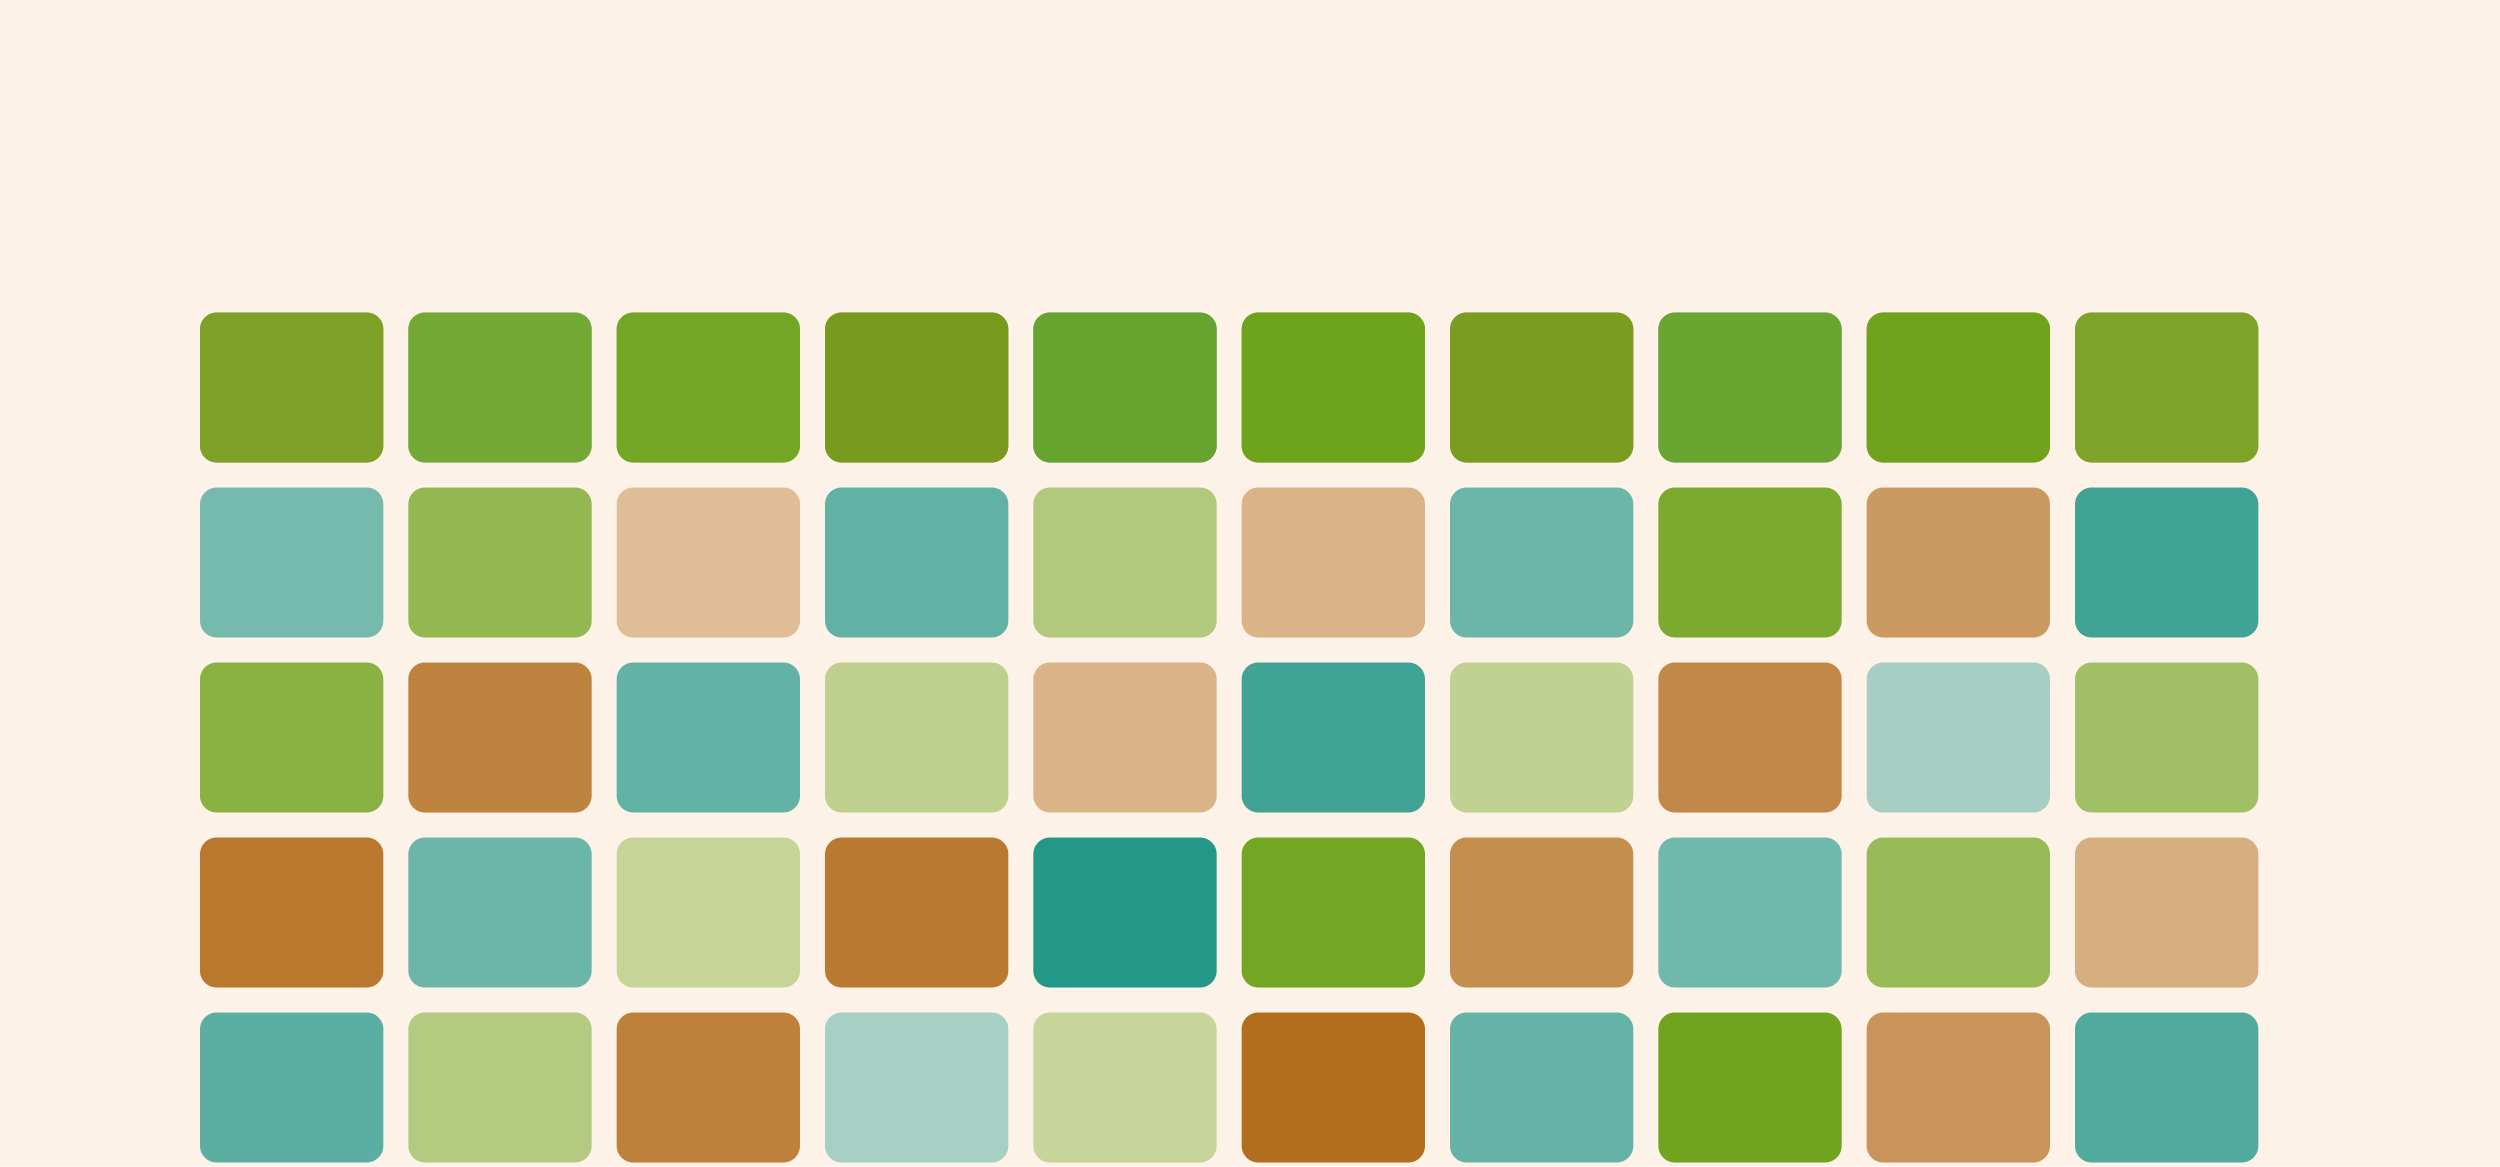
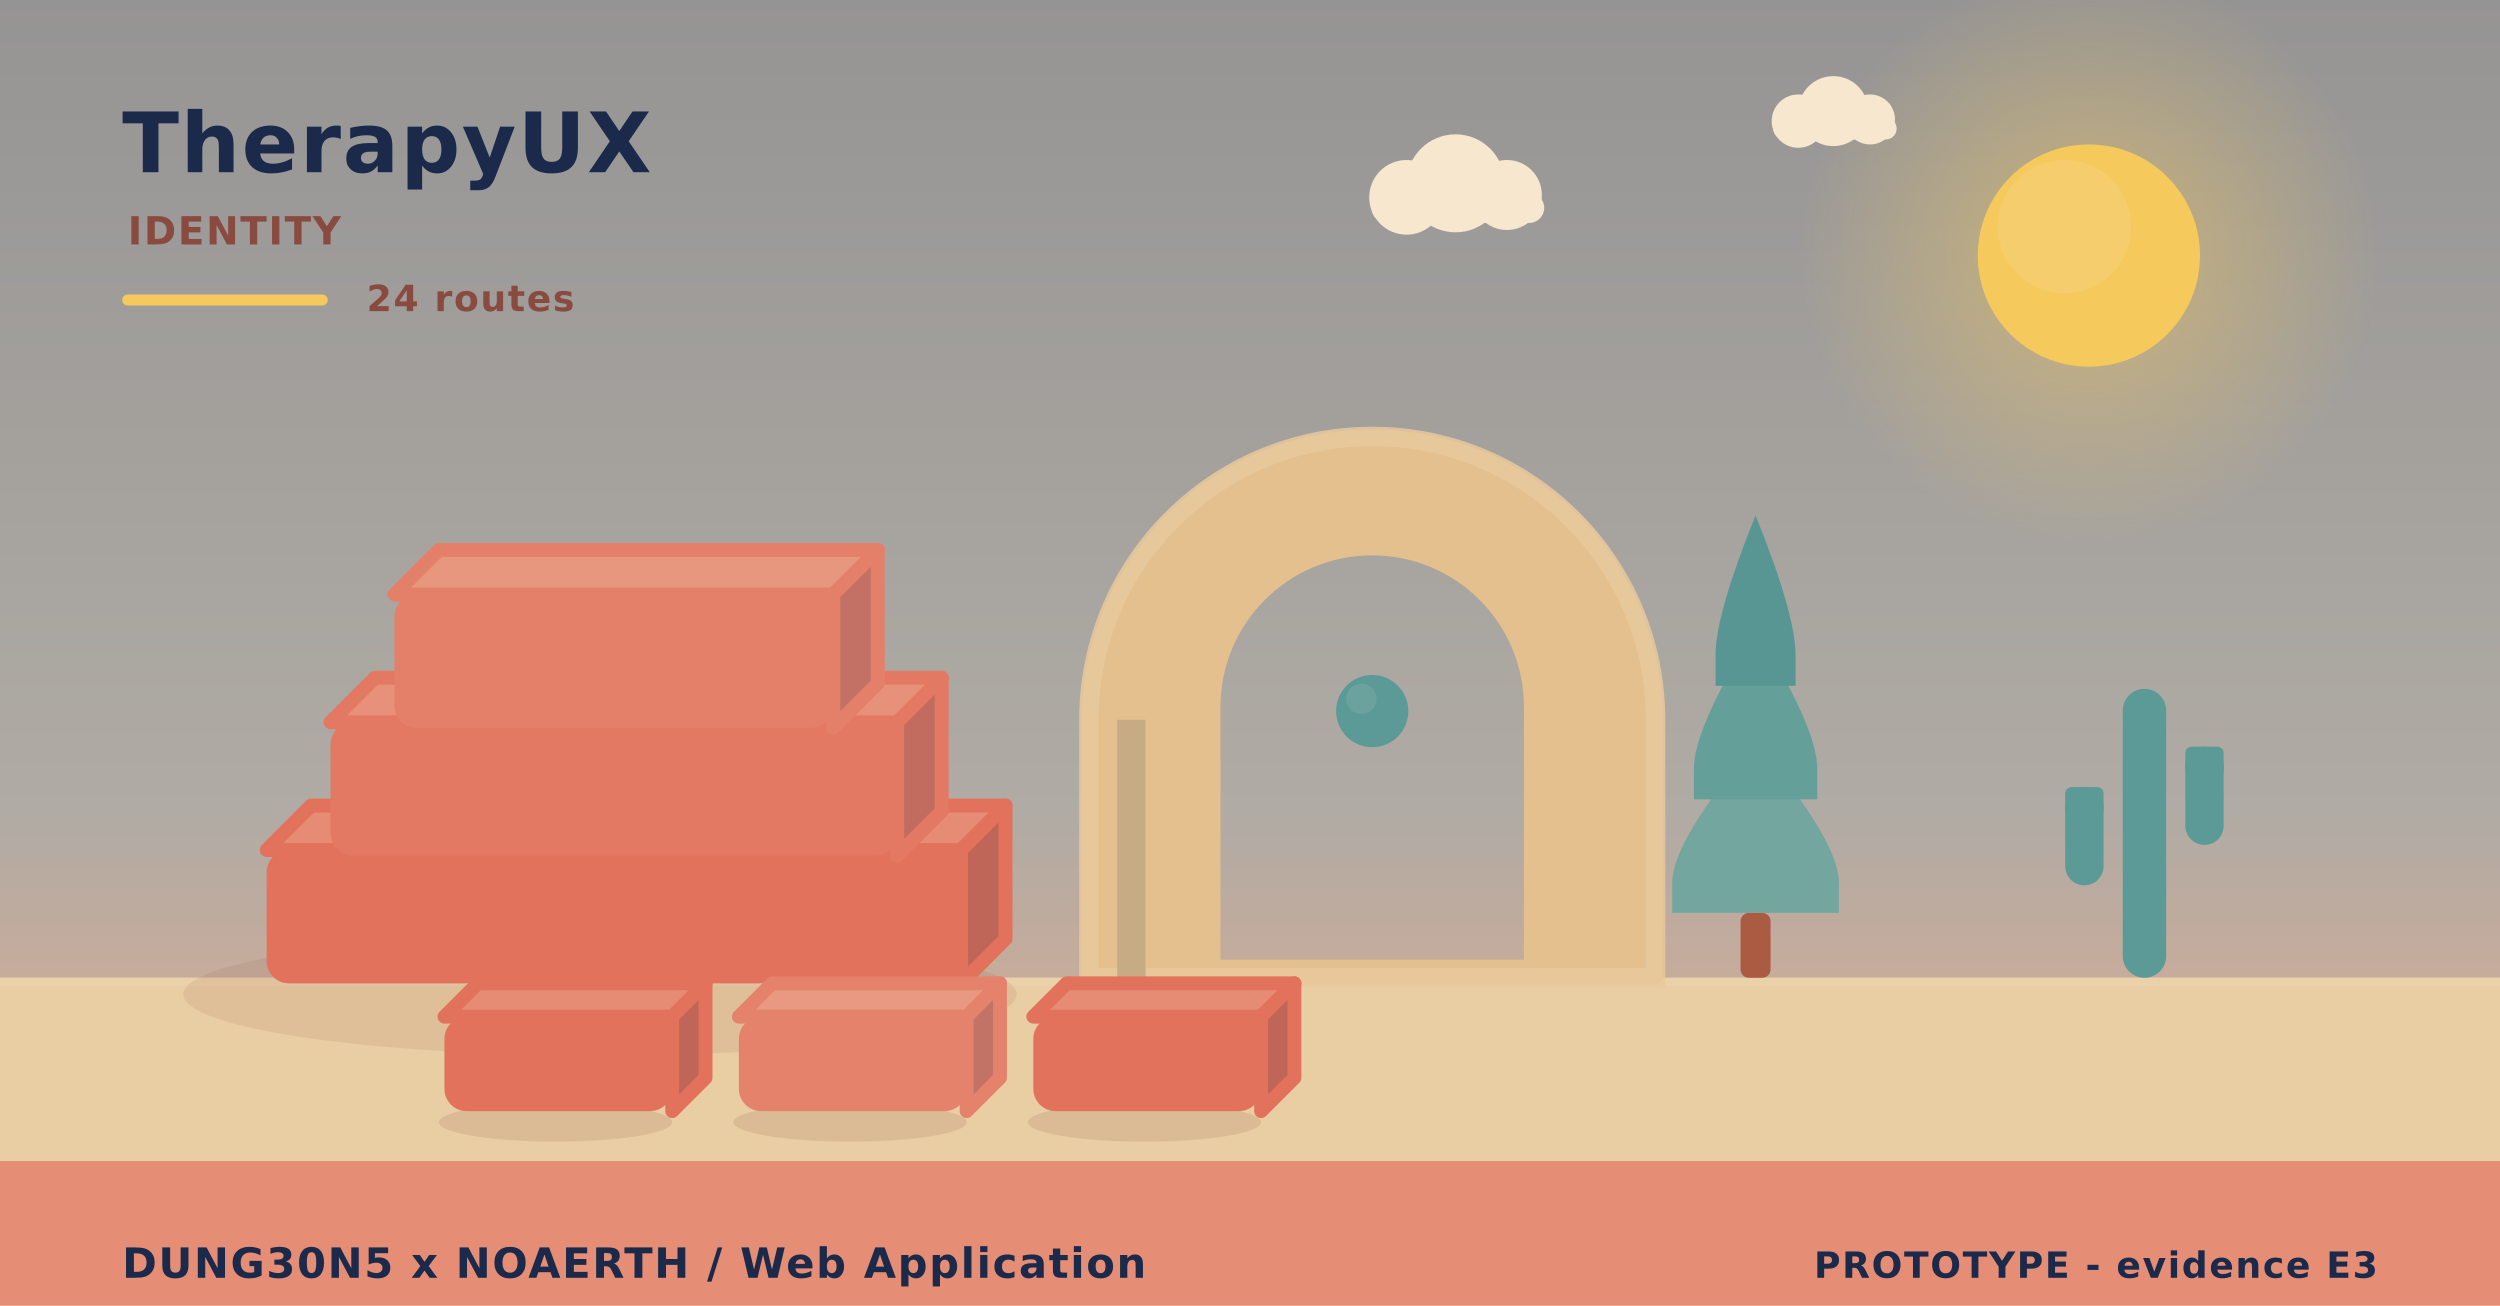
- <svg xmlns="http://www.w3.org/2000/svg" viewBox="0 0 1200 560" width="1200" height="560" role="img" aria-label="TherapyUX hero">
-   <rect width="1200" height="560" fill="#fdf2e8" />
-   <defs>
-     <linearGradient id="gh" x1="0" y1="0" x2="1" y2="1">
-       <stop offset="0%" stop-color="#a95d05" />
-       <stop offset="100%" stop-color="#109081" />
-     </linearGradient>
-   </defs>
-   <rect x="96.00" y="150.00" width="88.00" height="72.00" rx="8.00" fill="#a95d05" opacity="0.49" />
-   <rect x="196.00" y="150.00" width="88.00" height="72.00" rx="8.00" fill="#109081" opacity="0.38" />
-   <rect x="296.00" y="150.00" width="88.00" height="72.00" rx="8.00" fill="#679f11" opacity="0.55" />
-   <rect x="396.00" y="150.00" width="88.00" height="72.00" rx="8.00" fill="#a95d05" opacity="0.68" />
-   <rect x="496.00" y="150.00" width="88.00" height="72.00" rx="8.00" fill="#109081" opacity="0.65" />
-   <rect x="596.00" y="150.00" width="88.00" height="72.00" rx="8.00" fill="#679f11" opacity="0.75" />
-   <rect x="696.00" y="150.00" width="88.00" height="72.00" rx="8.00" fill="#a95d05" opacity="0.61" />
-   <rect x="796.00" y="150.00" width="88.00" height="72.00" rx="8.00" fill="#109081" opacity="0.53" />
-   <rect x="896.00" y="150.00" width="88.00" height="72.00" rx="8.00" fill="#679f11" opacity="0.77" />
-   <rect x="996.00" y="150.00" width="88.00" height="72.00" rx="8.00" fill="#a95d05" opacity="0.43" />
-   <rect x="96.00" y="234.00" width="88.00" height="72.00" rx="8.00" fill="#109081" opacity="0.57" />
-   <rect x="196.00" y="234.00" width="88.00" height="72.00" rx="8.00" fill="#679f11" opacity="0.70" />
-   <rect x="296.00" y="234.00" width="88.00" height="72.00" rx="8.00" fill="#a95d05" opacity="0.36" />
-   <rect x="396.00" y="234.00" width="88.00" height="72.00" rx="8.00" fill="#109081" opacity="0.66" />
-   <rect x="496.00" y="234.00" width="88.00" height="72.00" rx="8.00" fill="#679f11" opacity="0.50" />
-   <rect x="596.00" y="234.00" width="88.00" height="72.00" rx="8.00" fill="#a95d05" opacity="0.42" />
-   <rect x="696.00" y="234.00" width="88.00" height="72.00" rx="8.00" fill="#109081" opacity="0.61" />
-   <rect x="796.00" y="234.00" width="88.00" height="72.00" rx="8.00" fill="#679f11" opacity="0.86" />
-   <rect x="896.00" y="234.00" width="88.00" height="72.00" rx="8.00" fill="#a95d05" opacity="0.59" />
-   <rect x="996.00" y="234.00" width="88.00" height="72.00" rx="8.00" fill="#109081" opacity="0.80" />
-   <rect x="96.00" y="318.00" width="88.00" height="72.00" rx="8.00" fill="#679f11" opacity="0.77" />
-   <rect x="196.00" y="318.00" width="88.00" height="72.00" rx="8.00" fill="#a95d05" opacity="0.75" />
-   <rect x="296.00" y="318.00" width="88.00" height="72.00" rx="8.00" fill="#109081" opacity="0.65" />
-   <rect x="396.00" y="318.00" width="88.00" height="72.00" rx="8.00" fill="#679f11" opacity="0.42" />
-   <rect x="496.00" y="318.00" width="88.00" height="72.00" rx="8.00" fill="#a95d05" opacity="0.42" />
-   <rect x="596.00" y="318.00" width="88.00" height="72.00" rx="8.00" fill="#109081" opacity="0.80" />
-   <rect x="696.00" y="318.00" width="88.00" height="72.00" rx="8.00" fill="#679f11" opacity="0.40" />
-   <rect x="796.00" y="318.00" width="88.00" height="72.00" rx="8.00" fill="#a95d05" opacity="0.71" />
-   <rect x="896.00" y="318.00" width="88.00" height="72.00" rx="8.00" fill="#109081" opacity="0.37" />
-   <rect x="996.00" y="318.00" width="88.00" height="72.00" rx="8.00" fill="#679f11" opacity="0.61" />
-   <rect x="96.00" y="402.00" width="88.00" height="72.00" rx="8.00" fill="#a95d05" opacity="0.82" />
-   <rect x="196.00" y="402.00" width="88.00" height="72.00" rx="8.00" fill="#109081" opacity="0.61" />
-   <rect x="296.00" y="402.00" width="88.00" height="72.00" rx="8.00" fill="#679f11" opacity="0.37" />
-   <rect x="396.00" y="402.00" width="88.00" height="72.00" rx="8.00" fill="#a95d05" opacity="0.81" />
-   <rect x="496.00" y="402.00" width="88.00" height="72.00" rx="8.00" fill="#109081" opacity="0.92" />
-   <rect x="596.00" y="402.00" width="88.00" height="72.00" rx="8.00" fill="#679f11" opacity="0.92" />
-   <rect x="696.00" y="402.00" width="88.00" height="72.00" rx="8.00" fill="#a95d05" opacity="0.67" />
-   <rect x="796.00" y="402.00" width="88.00" height="72.00" rx="8.00" fill="#109081" opacity="0.59" />
-   <rect x="896.00" y="402.00" width="88.00" height="72.00" rx="8.00" fill="#679f11" opacity="0.67" />
-   <rect x="996.00" y="402.00" width="88.00" height="72.00" rx="8.00" fill="#a95d05" opacity="0.46" />
-   <rect x="96.00" y="486.00" width="88.00" height="72.00" rx="8.00" fill="#109081" opacity="0.68" />
-   <rect x="196.00" y="486.00" width="88.00" height="72.00" rx="8.00" fill="#679f11" opacity="0.48" />
-   <rect x="296.00" y="486.00" width="88.00" height="72.00" rx="8.00" fill="#a95d05" opacity="0.76" />
-   <rect x="396.00" y="486.00" width="88.00" height="72.00" rx="8.00" fill="#109081" opacity="0.36" />
-   <rect x="496.00" y="486.00" width="88.00" height="72.00" rx="8.00" fill="#679f11" opacity="0.36" />
-   <rect x="596.00" y="486.00" width="88.00" height="72.00" rx="8.00" fill="#a95d05" opacity="0.89" />
-   <rect x="696.00" y="486.00" width="88.00" height="72.00" rx="8.00" fill="#109081" opacity="0.64" />
-   <rect x="796.00" y="486.00" width="88.00" height="72.00" rx="8.00" fill="#679f11" opacity="0.94" />
-   <rect x="896.00" y="486.00" width="88.00" height="72.00" rx="8.00" fill="#a95d05" opacity="0.63" />
-   <rect x="996.00" y="486.00" width="88.00" height="72.00" rx="8.00" fill="#109081" opacity="0.73" />
+ <svg xmlns="http://www.w3.org/2000/svg" width="900" height="470" viewBox="0 0 900 470" role="img" aria-label="TherapyUX - identity">
+   <linearGradient id="skyh" x1="0" y1="0" x2="0" y2="1">
+     <stop offset="0" stop-color="#959494" />
+     <stop offset="0.62" stop-color="#b0aba4" />
+     <stop offset="1" stop-color="#f3ad8a" />
+   </linearGradient>
+   <rect width="900" height="470" fill="url(#skyh)" />
+   <radialGradient id="sunh">
+     <stop offset="0.35" stop-color="#f5c95c" stop-opacity="0.34" />
+     <stop offset="1" stop-color="#f5c95c" stop-opacity="0" />
+   </radialGradient>
+   <circle cx="752" cy="92" r="104" fill="url(#sunh)" />
+   <circle cx="752" cy="92" r="40" fill="#f5c95c" />
+   <circle cx="743.2" cy="81.6" r="24" fill="#f5d27e" opacity="0.5" />
  <g>
-     <rect x="96.00" y="150.00" width="88.00" height="72.00" rx="8.00" fill="#679f11" opacity="0.80" />
-     <animate attributeName="opacity" values="0.25;1.0;0.25" dur="7.2s" begin="5.72s" repeatCount="indefinite" />
+     <circle cx="524" cy="66" r="17.64" fill="#f6e7ce" />
+     <circle cx="506.36" cy="71.04" r="13.44" fill="#f6e7ce" />
+     <circle cx="542.48" cy="70.2" r="12.6" fill="#f6e7ce" />
+     <rect x="493.76" y="69.36" width="62.16" height="10.92" rx="5.46" fill="#f6e7ce" />
+     <animateTransform attributeName="transform" type="translate" values="0 0;24 0;0 0" dur="36s" begin="0s" repeatCount="indefinite" />
  </g>
  <g>
-     <rect x="196.00" y="150.00" width="88.00" height="72.00" rx="8.00" fill="#679f11" opacity="0.80" />
-     <animate attributeName="opacity" values="0.25;1.0;0.25" dur="7.2s" begin="6.04s" repeatCount="indefinite" />
+     <circle cx="660" cy="40" r="12.6" fill="#f6e7ce" />
+     <circle cx="647.4" cy="43.6" r="9.6" fill="#f6e7ce" />
+     <circle cx="673.2" cy="43" r="9" fill="#f6e7ce" />
+     <rect x="638.4" y="42.4" width="44.4" height="7.8" rx="3.9" fill="#f6e7ce" />
+     <animateTransform attributeName="transform" type="translate" values="0 0;-18 0;0 0" dur="46s" begin="3s" repeatCount="indefinite" />
+   </g>
+   <rect x="0" y="352" width="900" height="118" fill="#e9cda3" />
+   <rect x="0" y="352" width="900" height="3" fill="#ebd1a9" />
+   <text x="44" y="62" font-family="Verdana,DejaVu Sans,sans-serif" font-size="30" font-weight="700" letter-spacing="0.6" fill="#1b2a4a" text-anchor="start">TherapyUX</text>
+   <text x="46" y="88" font-family="Verdana,DejaVu Sans,sans-serif" font-size="14" font-weight="700" letter-spacing="0.6" fill="#894b3f" text-anchor="start">IDENTITY</text>
+   <rect x="44" y="106" width="74" height="4" rx="2" fill="#f5c95c" />
+   <text x="132" y="112" font-family="Verdana,DejaVu Sans,sans-serif" font-size="13" font-weight="700" letter-spacing="0.6" fill="#894b3f" text-anchor="start">24 routes</text>
+   <ellipse cx="216" cy="358" rx="150" ry="22" fill="rgba(138,90,68,0.11)" />
+   <g>
+     <path d="M96,306 L346,306 L362,290 L112,290 Z" fill="#e68c74" stroke="#e2725b" stroke-width="5" stroke-linejoin="round" />
+     <path d="M346,306 L362,290 L362,338 L346,354 Z" fill="#c06658" stroke="#e2725b" stroke-width="5" stroke-linejoin="round" />
+     <rect x="96" y="306" width="250" height="48" rx="8" fill="#e2725b" />
+     <animateTransform attributeName="transform" type="translate" values="0 10;0 0" dur="0.9s" begin="0s" fill="freeze" />
  </g>
  <g>
-     <rect x="296.00" y="150.00" width="88.00" height="72.00" rx="8.00" fill="#679f11" opacity="0.80" />
-     <animate attributeName="opacity" values="0.25;1.0;0.25" dur="7.2s" begin="6.36s" repeatCount="indefinite" />
+     <path d="M119,260 L323,260 L339,244 L135,244 Z" fill="#e7917a" stroke="#e37962" stroke-width="5" stroke-linejoin="round" />
+     <path d="M323,260 L339,244 L339,292 L323,308 Z" fill="#c16c5e" stroke="#e37962" stroke-width="5" stroke-linejoin="round" />
+     <rect x="119" y="260" width="204" height="48" rx="8" fill="#e37962" />
+     <animateTransform attributeName="transform" type="translate" values="0 10;0 0" dur="0.9s" begin="0.28s" fill="freeze" />
  </g>
  <g>
-     <rect x="396.00" y="150.00" width="88.00" height="72.00" rx="8.00" fill="#679f11" opacity="0.80" />
-     <animate attributeName="opacity" values="0.25;1.0;0.25" dur="7.2s" begin="6.68s" repeatCount="indefinite" />
+     <path d="M142,214 L300,214 L316,198 L158,198 Z" fill="#e8977f" stroke="#e48069" stroke-width="5" stroke-linejoin="round" />
+     <path d="M300,214 L316,198 L316,246 L300,262 Z" fill="#c27164" stroke="#e48069" stroke-width="5" stroke-linejoin="round" />
+     <rect x="142" y="214" width="158" height="48" rx="8" fill="#e48069" />
+     <animateTransform attributeName="transform" type="translate" values="0 10;0 0" dur="0.9s" begin="0.56s" fill="freeze" />
  </g>
+   <path d="M392,352 L392,259.12 A102,102 0 0 1 596,259.12 L596,352 Z M436.88,348 L436.88,254.55 A57.12,57.12 0 0 1 551.12,254.55 L551.12,348 Z" fill="#e3c08d" fill-rule="evenodd" stroke="#e3c08d" stroke-width="5" stroke-linejoin="round" />
+   <path d="M392,352 L392,259.12 A102,102 0 0 1 596,259.12 L596,352 Z" fill="none" stroke="#e8c99d" stroke-width="7" stroke-linecap="round" opacity="0.85" />
+   <rect x="402.2" y="259.12" width="10.2" height="92.88" fill="#c7ab84" />
  <g>
-     <rect x="496.00" y="150.00" width="88.00" height="72.00" rx="8.00" fill="#679f11" opacity="0.80" />
-     <animate attributeName="opacity" values="0.25;1.0;0.25" dur="7.2s" begin="7.0s" repeatCount="indefinite" />
+     <circle cx="494" cy="256" r="13" fill="#5b9a97" />
+     <circle cx="490.1" cy="251.58" r="5.46" fill="#7aa9a2" opacity="0.55" />
+     <animate attributeName="opacity" values="0.78;1;0.78" dur="5.2s" begin="0s" repeatCount="indefinite" />
  </g>
+   <rect x="626.6" y="328.64" width="10.8" height="23.36" rx="3" fill="#ac5b43" />
+   <path d="M632,267.32 Q602,302.89 602,317.6 Q602,328.64 602,328.64 L662,328.64 Q662,328.64 662,317.6 Q662,302.89 632,267.32 Z" fill="#74a6a0" />
+   <path d="M632,226.44 Q609.8,262.01 609.8,276.72 Q609.8,287.76 609.8,287.76 L654.2,287.76 Q654.2,287.76 654.2,276.72 Q654.2,262.01 632,226.44 Z" fill="#649f9a" />
+   <path d="M632,185.56 Q617.6,221.13 617.6,235.84 Q617.6,246.88 617.6,246.88 L646.4,246.88 Q646.4,246.88 646.4,235.84 Q646.4,221.13 632,185.56 Z" fill="#589694" />
+   <rect x="764.18" y="248" width="15.64" height="104" rx="7.82" fill="#5b9a97" />
+   <rect x="743.48" y="283.36" width="13.8" height="35.36" rx="6.9" fill="#5b9a97" />
+   <rect x="743.48" y="283.36" width="13.8" height="10.4" rx="2.3" fill="#5b9a97" />
+   <rect x="786.72" y="268.8" width="13.8" height="35.36" rx="6.9" fill="#5b9a97" />
+   <rect x="786.72" y="268.8" width="13.8" height="10.4" rx="2.3" fill="#5b9a97" />
+   <ellipse cx="200" cy="404" rx="42" ry="7" fill="rgba(138,90,68,0.15)" />
  <g>
-     <rect x="596.00" y="150.00" width="88.00" height="72.00" rx="8.00" fill="#679f11" opacity="0.80" />
-     <animate attributeName="opacity" values="0.25;1.0;0.25" dur="7.2s" begin="7.32s" repeatCount="indefinite" />
+     <path d="M160,366 L242,366 L254,354 L172,354 Z" fill="#e68c74" stroke="#e2725b" stroke-width="5" stroke-linejoin="round" />
+     <path d="M242,366 L254,354 L254,388 L242,400 Z" fill="#c06658" stroke="#e2725b" stroke-width="5" stroke-linejoin="round" />
+     <rect x="160" y="366" width="82" height="34" rx="8" fill="#e2725b" />
+     <animateTransform attributeName="transform" type="translate" values="0 10;0 0" dur="0.7s" begin="0.8s" fill="freeze" />
  </g>
+   <ellipse cx="306" cy="404" rx="42" ry="7" fill="rgba(138,90,68,0.15)" />
  <g>
-     <rect x="696.00" y="150.00" width="88.00" height="72.00" rx="8.00" fill="#679f11" opacity="0.80" />
-     <animate attributeName="opacity" values="0.25;1.0;0.25" dur="7.2s" begin="7.64s" repeatCount="indefinite" />
+     <path d="M266,366 L348,366 L360,354 L278,354 Z" fill="#e99881" stroke="#e5826b" stroke-width="5" stroke-linejoin="round" />
+     <path d="M348,366 L360,354 L360,388 L348,400 Z" fill="#c37365" stroke="#e5826b" stroke-width="5" stroke-linejoin="round" />
+     <rect x="266" y="366" width="82" height="34" rx="8" fill="#e5826b" />
+     <animateTransform attributeName="transform" type="translate" values="0 10;0 0" dur="0.7s" begin="0.95s" fill="freeze" />
  </g>
+   <ellipse cx="412" cy="404" rx="42" ry="7" fill="rgba(138,90,68,0.15)" />
  <g>
-     <rect x="796.00" y="150.00" width="88.00" height="72.00" rx="8.00" fill="#679f11" opacity="0.80" />
-     <animate attributeName="opacity" values="0.25;1.0;0.25" dur="7.2s" begin="7.96s" repeatCount="indefinite" />
+     <path d="M372,366 L454,366 L466,354 L384,354 Z" fill="#e68c74" stroke="#e2725b" stroke-width="5" stroke-linejoin="round" />
+     <path d="M454,366 L466,354 L466,388 L454,400 Z" fill="#c06658" stroke="#e2725b" stroke-width="5" stroke-linejoin="round" />
+     <rect x="372" y="366" width="82" height="34" rx="8" fill="#e2725b" />
+     <animateTransform attributeName="transform" type="translate" values="0 10;0 0" dur="0.7s" begin="1.1s" fill="freeze" />
  </g>
-   <g>
-     <rect x="896.00" y="150.00" width="88.00" height="72.00" rx="8.00" fill="#679f11" opacity="0.80" />
-     <animate attributeName="opacity" values="0.25;1.0;0.25" dur="7.2s" begin="8.28s" repeatCount="indefinite" />
-   </g>
-   <g>
-     <rect x="996.00" y="150.00" width="88.00" height="72.00" rx="8.00" fill="#679f11" opacity="0.80" />
-     <animate attributeName="opacity" values="0.25;1.0;0.25" dur="7.2s" begin="8.6s" repeatCount="indefinite" />
-   </g>
+   <rect x="0" y="418" width="900" height="52" rx="0" fill="#e68972" opacity="0.94" />
+   <text x="44" y="460" font-family="Verdana,DejaVu Sans,sans-serif" font-size="15" font-weight="700" letter-spacing="0.6" fill="#1b2a4a" text-anchor="start">DUNG30N5 x NOAERTH  /  Web Application</text>
+   <text x="856" y="460" font-family="Verdana,DejaVu Sans,sans-serif" font-size="13" font-weight="700" letter-spacing="0.6" fill="#1b2a4a" text-anchor="end">PROTOTYPE  -  evidence E3</text>
</svg>
